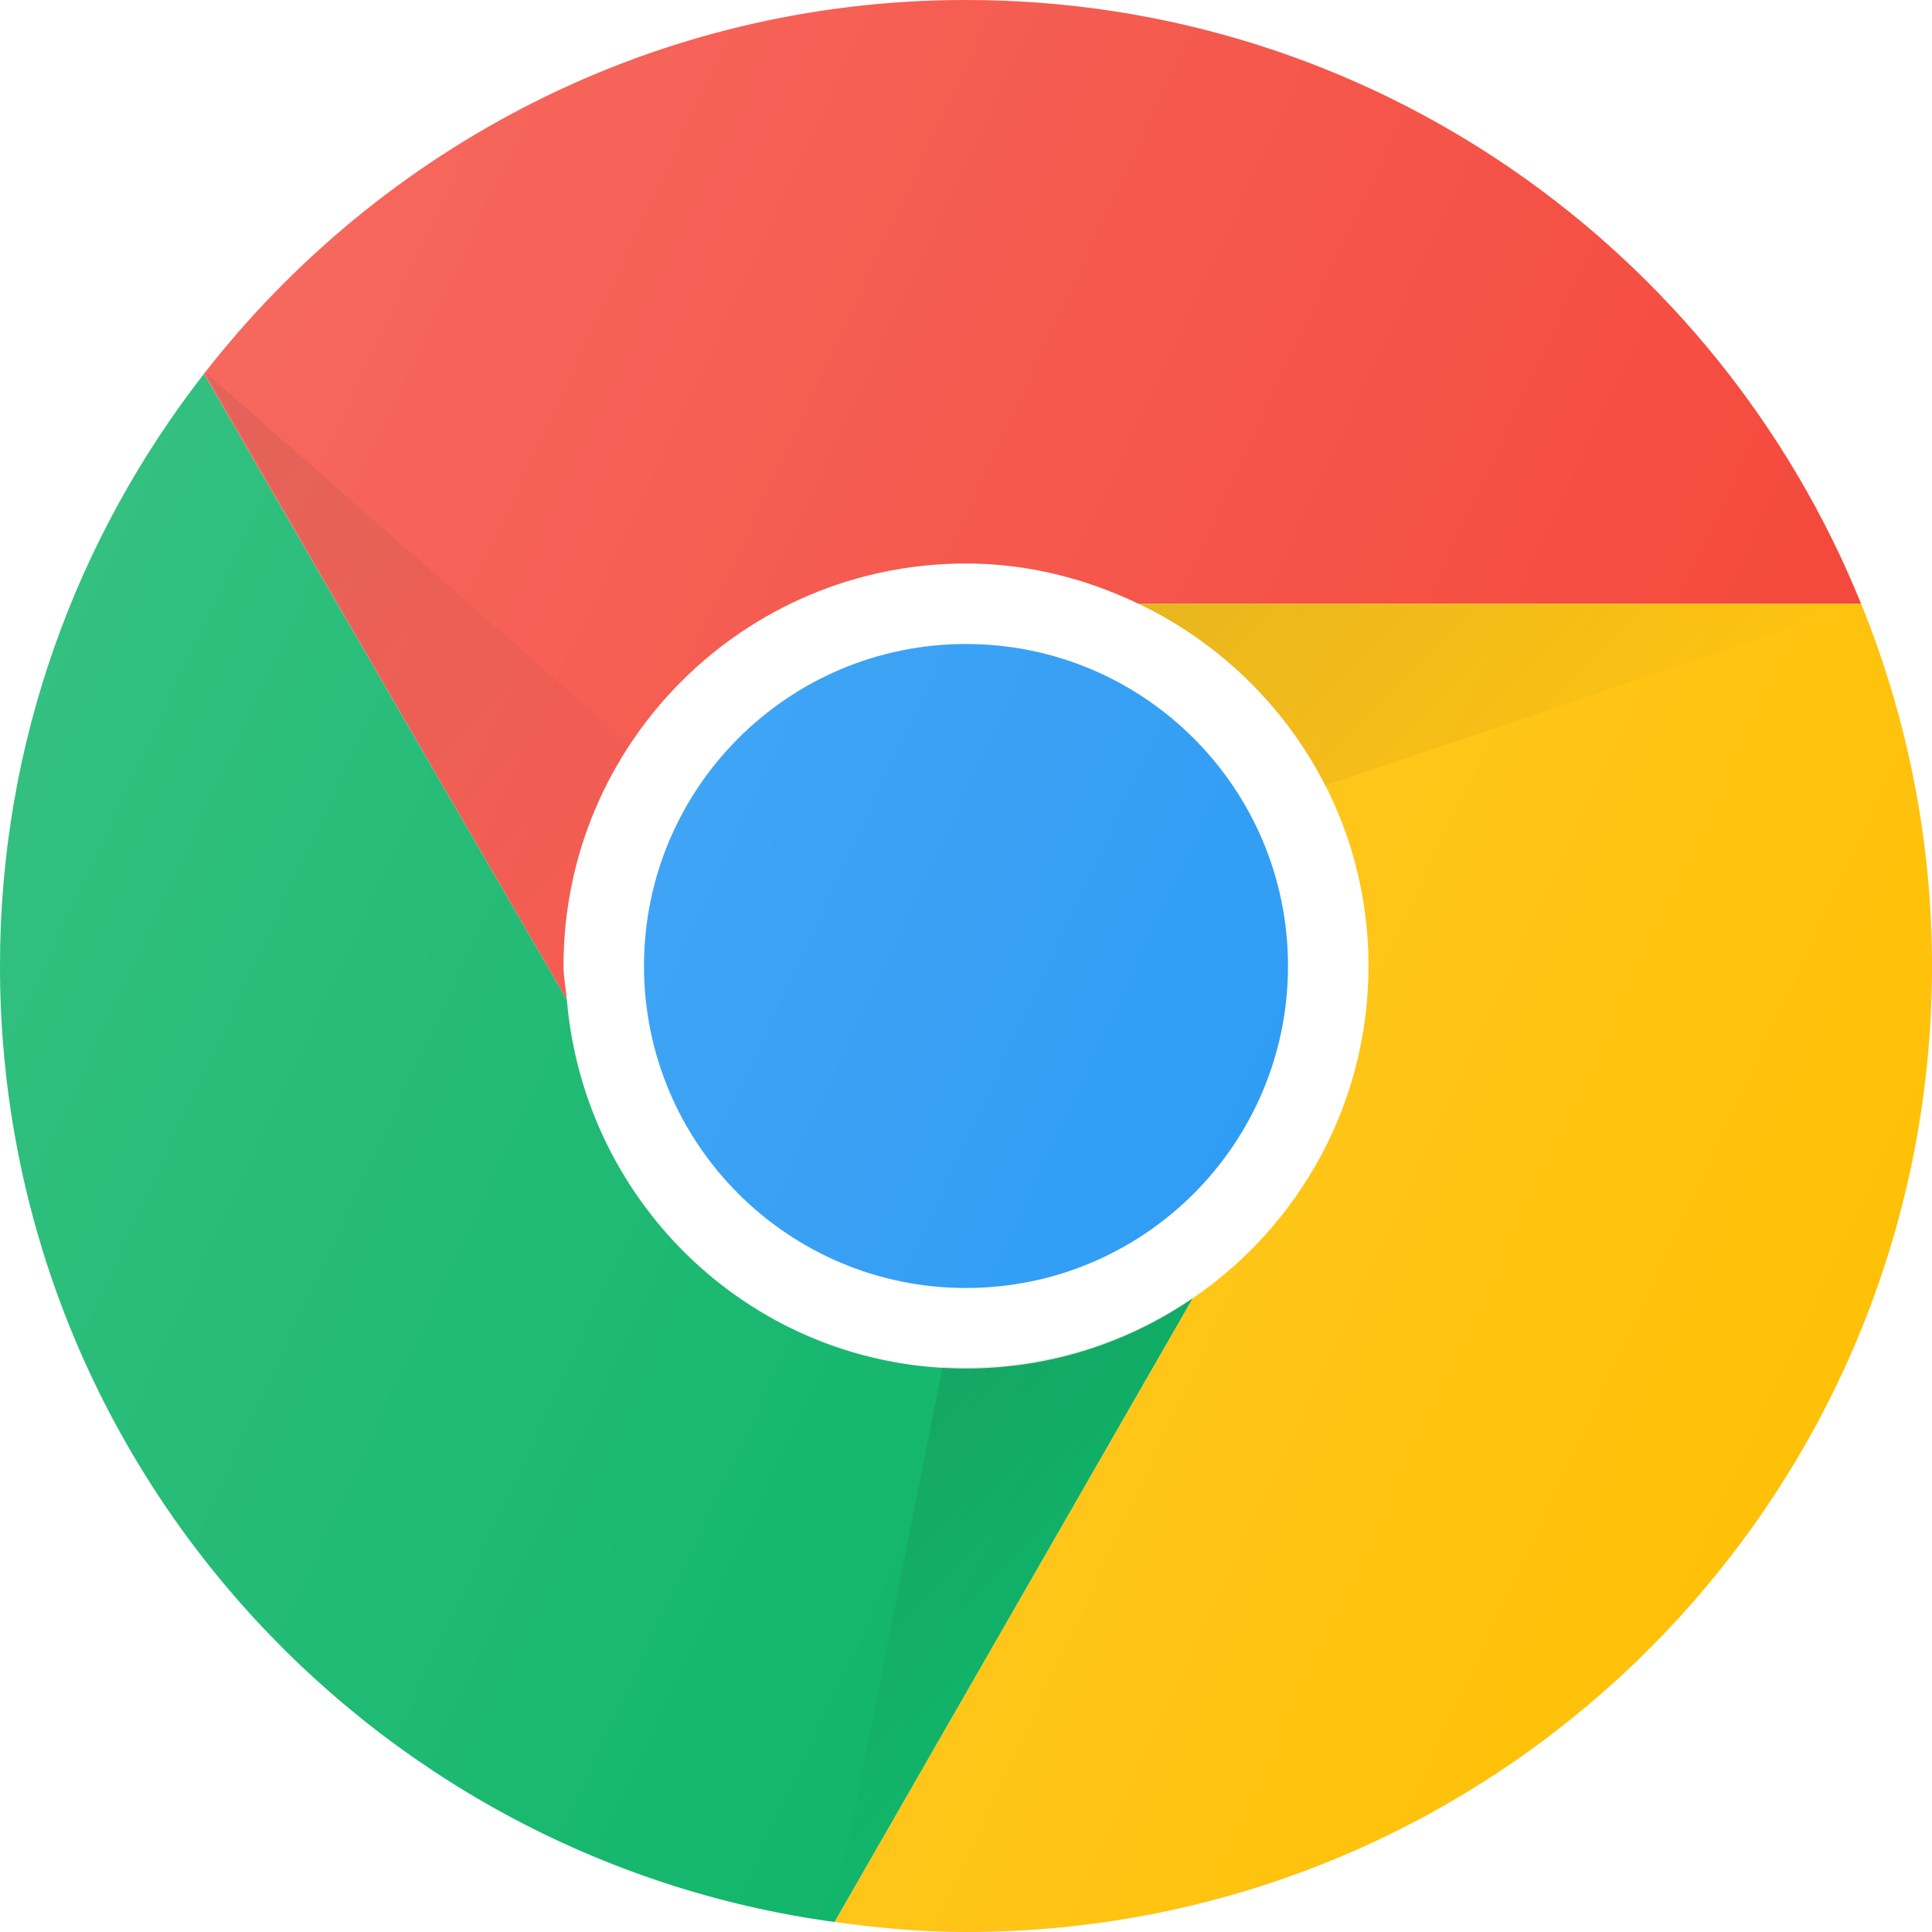
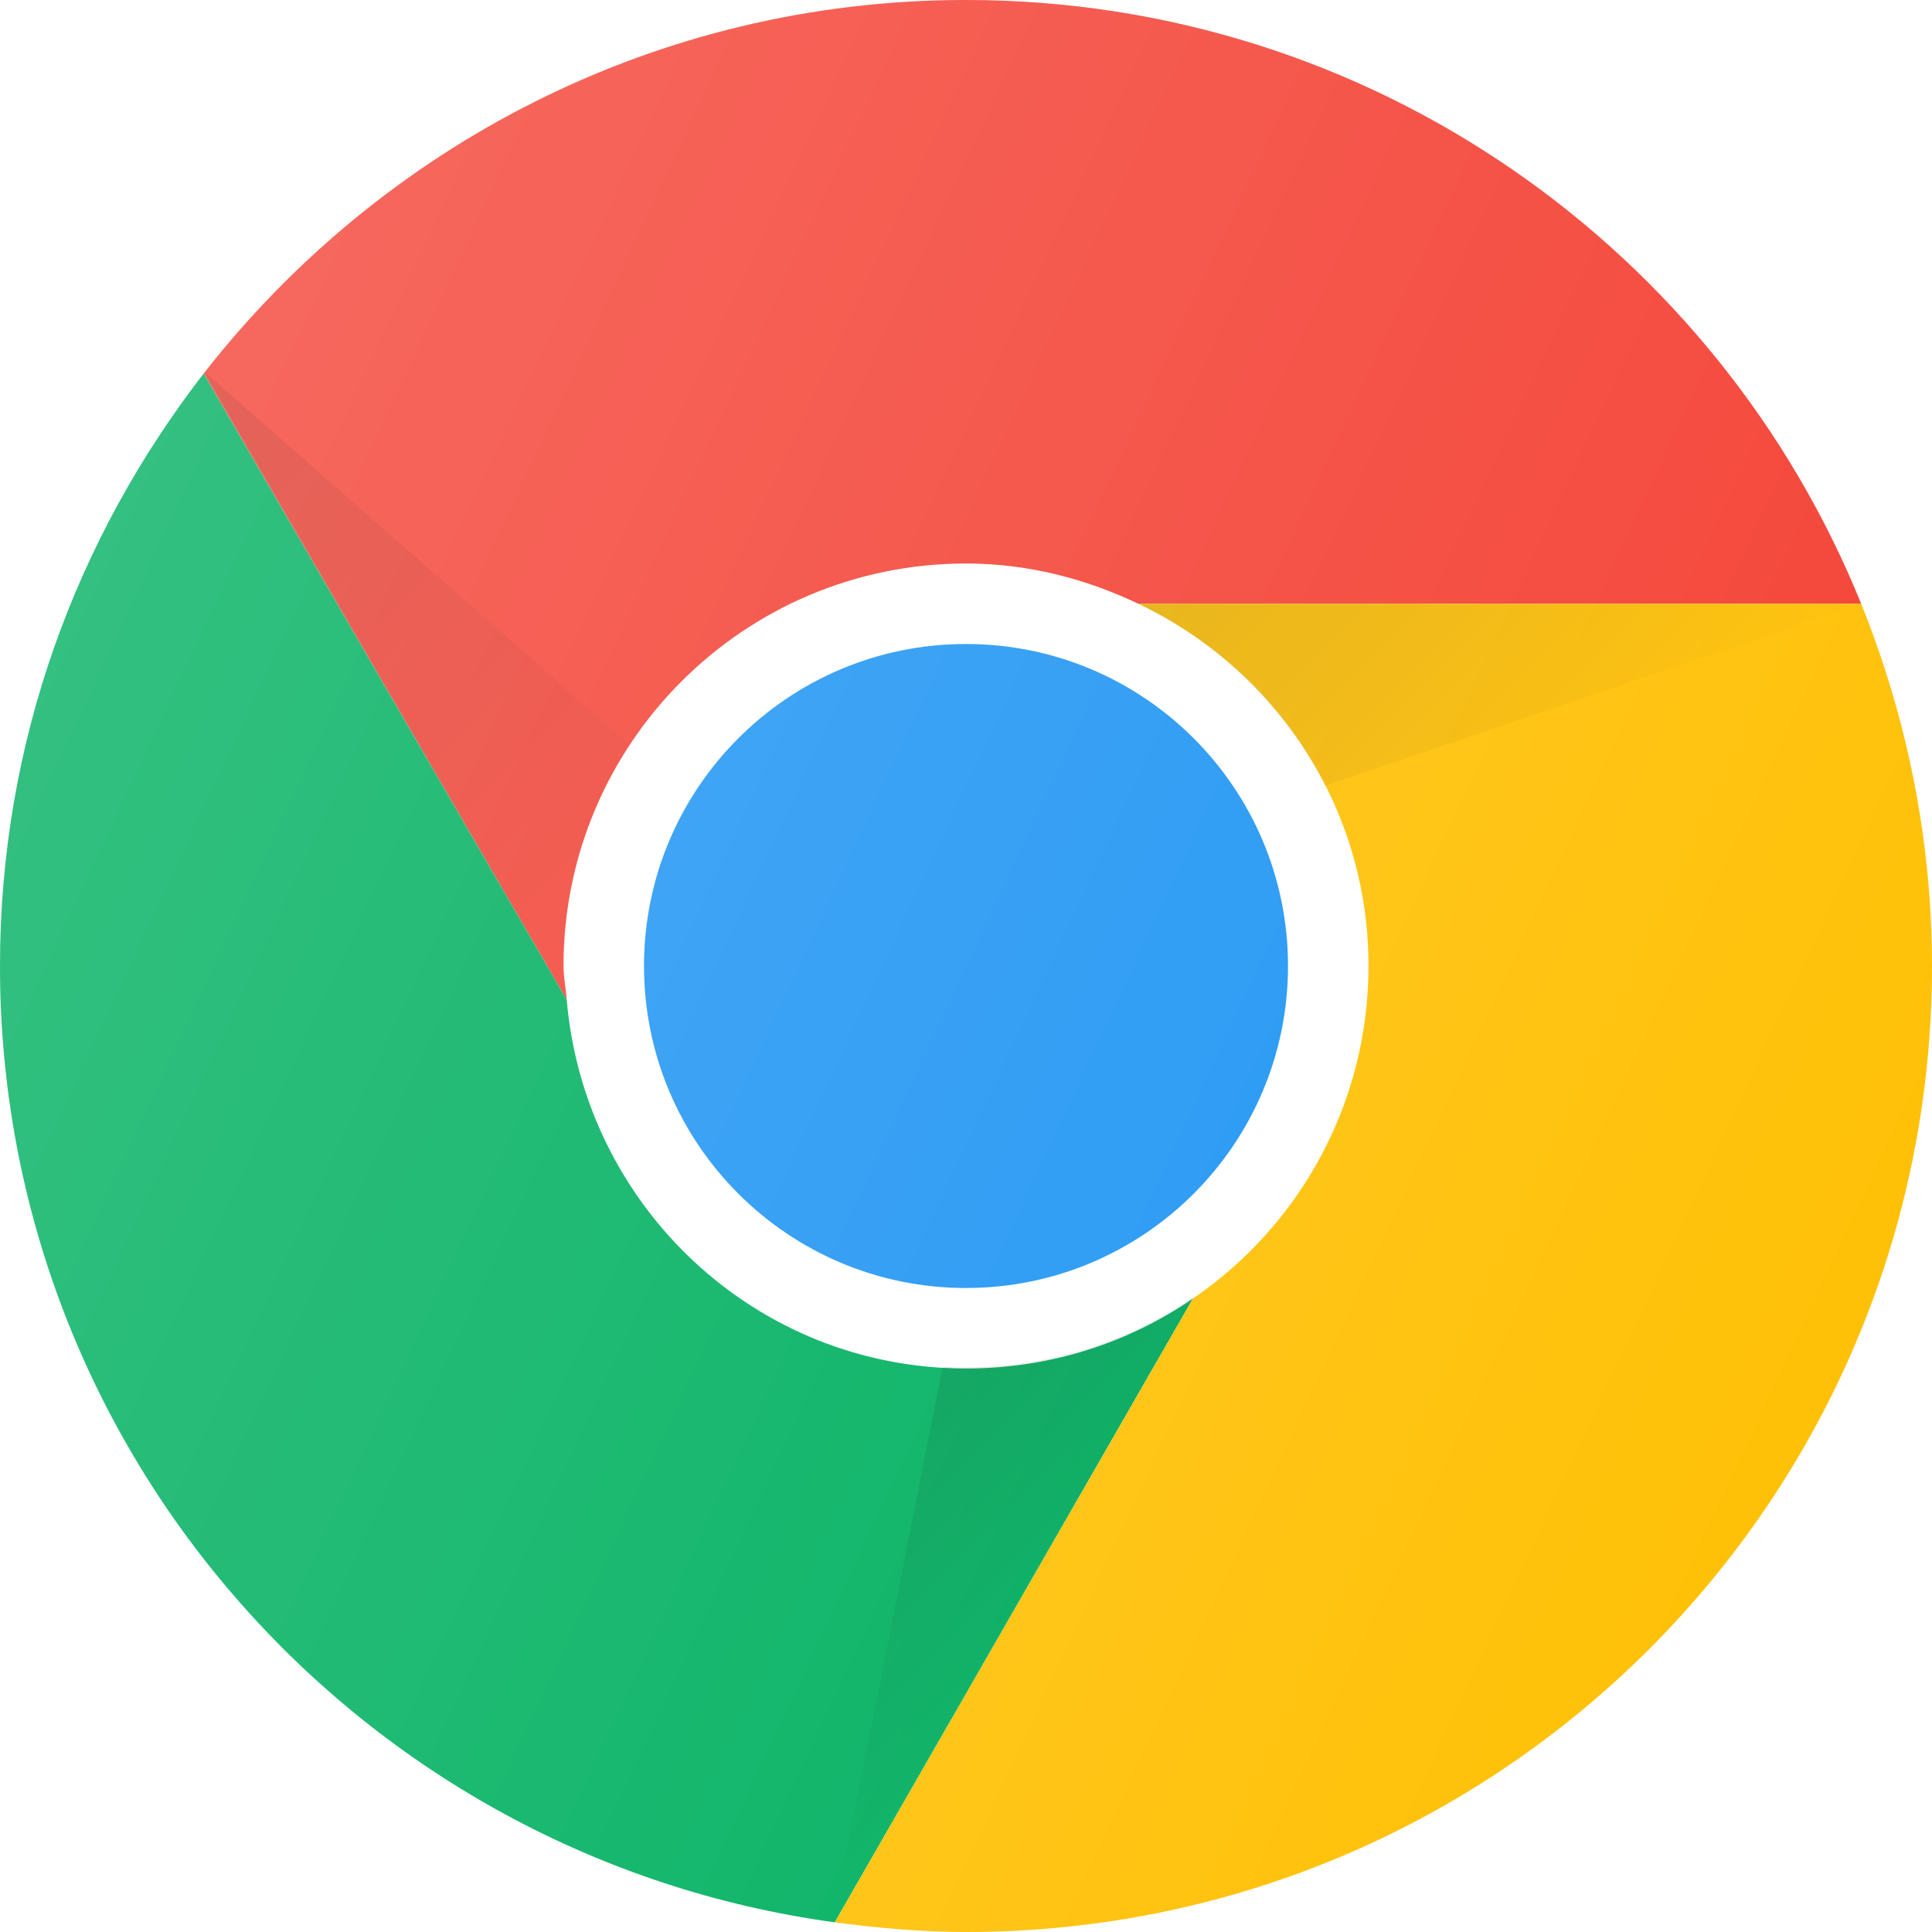
- <svg xmlns="http://www.w3.org/2000/svg" enable-background="new 0 0 24 24" id="Layer_1" version="1.1" viewBox="0 0 24 24" xml:space="preserve">
+ <svg xmlns="http://www.w3.org/2000/svg" version="1.1" id="layer" x="0px" y="0px" viewBox="0 0 24 24" style="enable-background:new 0 0 24 24;" xml:space="preserve">
+   <style type="text/css">
+ 	.st0{fill:#F44336;}
+ 	.st1{fill:#00B060;}
+ 	.st2{fill:#FFC107;}
+ 	.st3{fill:#2196F3;}
+ 	.st4{fill:url(#SVGID_1_);}
+ 	.st5{fill:url(#SVGID_2_);}
+ 	.st6{fill:url(#SVGID_3_);}
+ 	.st7{fill:url(#XMLID_2_);}
+ </style>
  <g>
-     <path d="M7,12c0-2.761,2.239-5,5-5c0.771,0,1.492,0.189,2.143,0.5h8.976   C21.339,3.104,17.035,0,12,0C8.148,0,4.729,1.822,2.533,4.644l4.509,7.777   C7.03,12.28,7,12.144,7,12z" fill="#F44336" />
-     <path d="M12,17c-2.617,0-4.74-2.018-4.958-4.579L2.533,4.644   C0.951,6.677,0,9.225,0,12c0,6.073,4.515,11.078,10.368,11.876l4.451-7.75   C14.016,16.676,13.047,17,12,17z" fill="#00B060" />
-     <path d="M14.143,7.5C15.828,8.304,17,10.009,17,12   c0,1.715-0.865,3.226-2.181,4.126l-4.451,7.75C10.903,23.949,11.445,24,12,24   c6.627,0,12-5.373,12-12c0-1.593-0.317-3.109-0.88-4.5H14.143z" fill="#FFC107" />
-     <circle cx="12" cy="12" fill="#2196F3" id="XMLID_1302_" r="4" />
-     <linearGradient gradientUnits="userSpaceOnUse" id="SVGID_1_" x1="16.387" x2="20.876" y1="5.256" y2="9.744">
+     <path class="st0" d="M7,12c0-2.76,2.24-5,5-5c0.77,0,1.49,0.19,2.14,0.5h8.98C21.34,3.1,17.03,0,12,0C8.15,0,4.73,1.82,2.53,4.64   l4.51,7.78C7.03,12.28,7,12.14,7,12z" />
+     <path class="st1" d="M12,17c-2.62,0-4.74-2.02-4.96-4.58L2.53,4.64C0.95,6.68,0,9.22,0,12c0,6.07,4.51,11.08,10.37,11.88l4.45-7.75   C14.02,16.68,13.05,17,12,17z" />
+     <path class="st2" d="M14.14,7.5C15.83,8.3,17,10.01,17,12c0,1.71-0.86,3.23-2.18,4.13l-4.45,7.75C10.9,23.95,11.45,24,12,24   c6.63,0,12-5.37,12-12c0-1.59-0.32-3.11-0.88-4.5H14.14z" />
+     <circle id="XMLID_1302_" class="st3" cx="12" cy="12" r="4" />
+     <linearGradient id="SVGID_1_" gradientUnits="userSpaceOnUse" x1="16.387" y1="20.744" x2="20.875" y2="16.256" gradientTransform="matrix(1 0 0 -1 0 26)">
      <stop offset="0" style="stop-color:#000000;stop-opacity:0.1" />
      <stop offset="1" style="stop-color:#000000;stop-opacity:0" />
    </linearGradient>
-     <path d="M16.456,9.761L23.12,7.5h-8.976   C15.143,7.978,15.955,8.777,16.456,9.761z" fill="url(#SVGID_1_)" />
-     <linearGradient gradientUnits="userSpaceOnUse" id="SVGID_2_" x1="1.884" x2="8.015" y1="5.279" y2="11.41">
+     <path class="st4" d="M16.46,9.76l6.66-2.26h-8.98C15.14,7.98,15.96,8.78,16.46,9.76z" />
+     <linearGradient id="SVGID_2_" gradientUnits="userSpaceOnUse" x1="1.884" y1="20.721" x2="8.015" y2="14.59" gradientTransform="matrix(1 0 0 -1 0 26)">
      <stop offset="0" style="stop-color:#000000;stop-opacity:0.1" />
      <stop offset="1" style="stop-color:#000000;stop-opacity:0" />
    </linearGradient>
-     <path d="M7.833,9.261L2.543,4.62l4.488,7.774   C6.945,11.289,7.232,10.186,7.833,9.261z" fill="url(#SVGID_2_)" />
-     <linearGradient gradientUnits="userSpaceOnUse" id="SVGID_3_" x1="10.639" x2="13.403" y1="18.051" y2="20.814">
+     <path class="st5" d="M7.83,9.26L2.54,4.62l4.49,7.77C6.94,11.29,7.23,10.19,7.83,9.26z" />
+     <linearGradient id="SVGID_3_" gradientUnits="userSpaceOnUse" x1="10.639" y1="7.949" x2="13.403" y2="5.186" gradientTransform="matrix(1 0 0 -1 0 26)">
      <stop offset="0" style="stop-color:#000000;stop-opacity:0.1" />
      <stop offset="1" style="stop-color:#000000;stop-opacity:0" />
    </linearGradient>
-     <path d="M11.711,16.978l-1.374,6.901l4.488-7.774   C13.912,16.733,12.813,17.037,11.711,16.978z" fill="url(#SVGID_3_)" />
-     <linearGradient gradientUnits="userSpaceOnUse" id="XMLID_45_" x1="1.122" x2="22.878" y1="6.927" y2="17.073">
+     <path class="st6" d="M11.71,16.98l-1.37,6.9l4.49-7.77C13.91,16.73,12.81,17.04,11.71,16.98z" />
+     <linearGradient id="XMLID_2_" gradientUnits="userSpaceOnUse" x1="1.122" y1="19.073" x2="22.878" y2="8.927" gradientTransform="matrix(1 0 0 -1 0 26)">
      <stop offset="0" style="stop-color:#FFFFFF;stop-opacity:0.2" />
      <stop offset="1" style="stop-color:#FFFFFF;stop-opacity:0" />
    </linearGradient>
-     <circle cx="12" cy="12" fill="url(#XMLID_45_)" id="XMLID_1304_" r="12" />
+     <circle id="XMLID_1304_" class="st7" cx="12" cy="12" r="12" />
  </g>
-   <g />
-   <g />
-   <g />
-   <g />
-   <g />
-   <g />
-   <g />
-   <g />
-   <g />
-   <g />
-   <g />
-   <g />
-   <g />
-   <g />
-   <g />
</svg>
